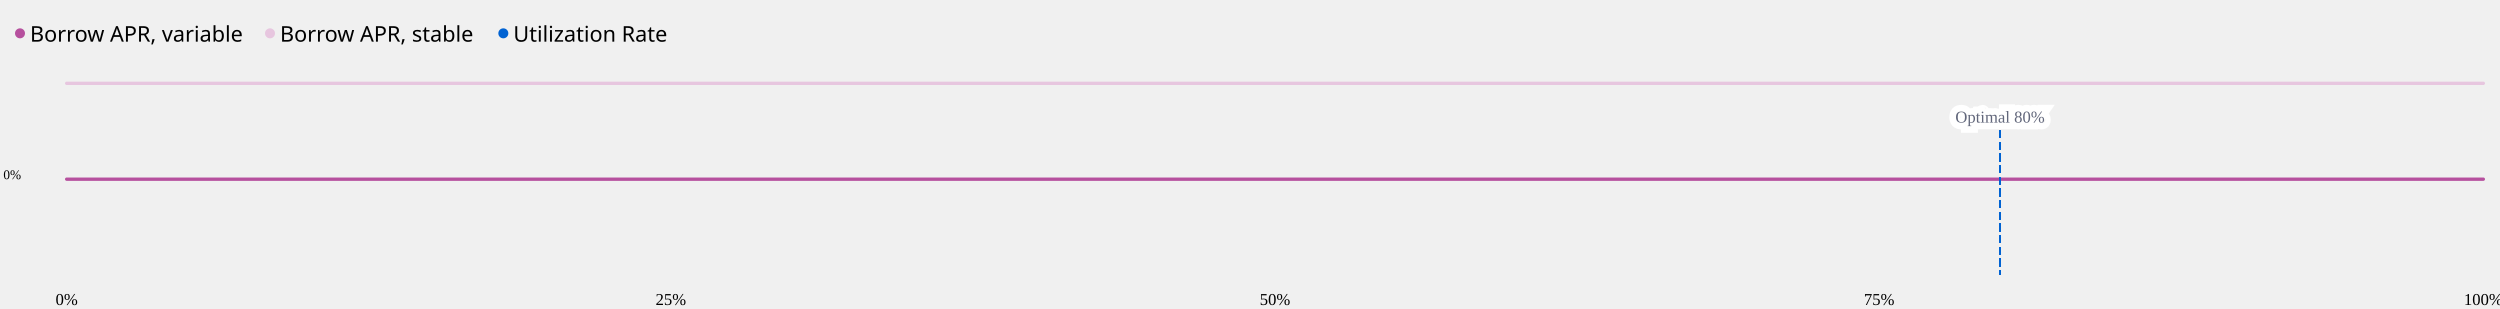
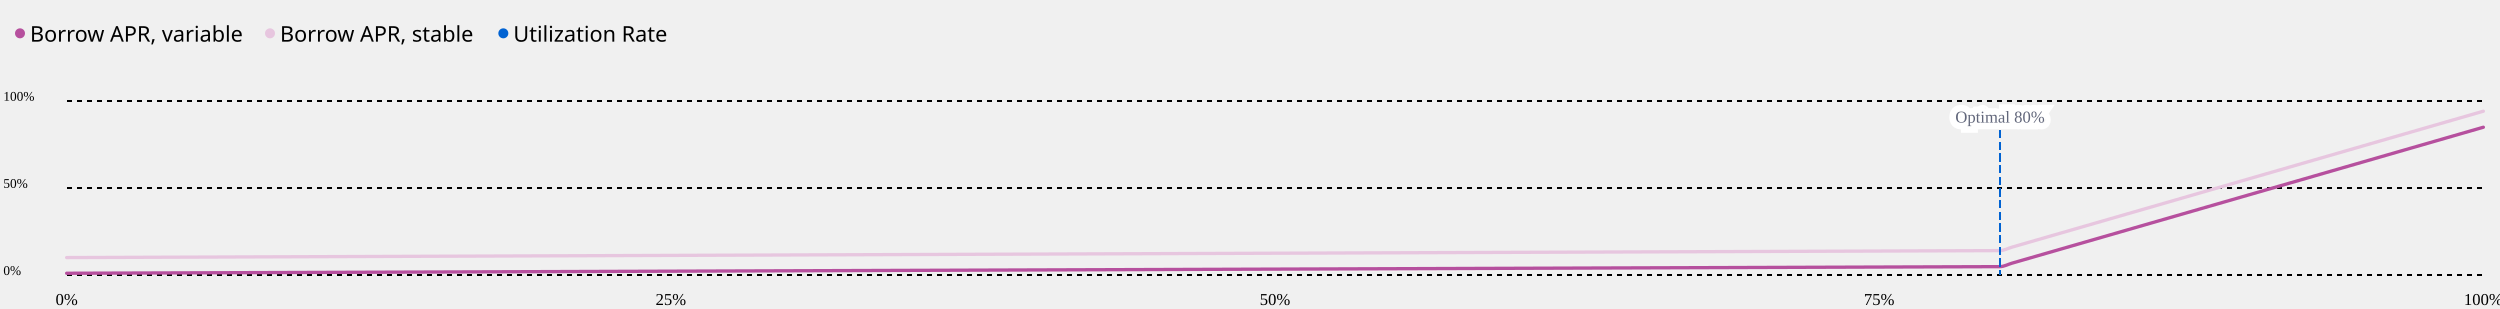
<svg xmlns="http://www.w3.org/2000/svg" style="background: white;" width="1500" height="185">
  <g style="color: black; font-size: 13px; font-family: sans-serif; transform: translate(18px, 25px);">
    <g>
      <circle r="3" cx="-6" cy="-5" style="fill: #B6509E" />
      <text>Borrow APR, variable</text>
    </g>
    <g style="transform: translateX(150px);">
      <circle r="3" cx="-6" cy="-5" style="fill: rgb(231, 198, 223)" />
      <text>Borrow APR, stable</text>
    </g>
    <g style="transform: translateX(290px);">
      <circle r="3" cx="-6" cy="-5" style="fill: rgb(0, 98, 210)" />
      <text>Utilization Rate</text>
    </g>
  </g>
  <g class="visx-group" transform="translate(40, 50)">
    <g class="visx-group visx-rows" transform="translate(0, 0)">
-       <line class="visx-line" x1="0" y1="57.5" x2="1450" y2="57.5" fill="transparent" shape-rendering="crispEdges" stroke="#000" stroke-width="1" stroke-dasharray="3,3" pointer-events="none" />
+       <line class="visx-line" x1="0" y1="115" x2="1450" y2="115" fill="transparent" shape-rendering="crispEdges" stroke="#000" stroke-width="1" stroke-dasharray="3,3" pointer-events="none" />
+       <line class="visx-line" x1="0" y1="62.727" x2="1450" y2="62.727" fill="transparent" shape-rendering="crispEdges" stroke="#000" stroke-width="1" stroke-dasharray="3,3" pointer-events="none" />
+       <line class="visx-line" x1="0" y1="10.455" x2="1450" y2="10.455" fill="transparent" shape-rendering="crispEdges" stroke="#000" stroke-width="1" stroke-dasharray="3,3" pointer-events="none" />
    </g>
-     <path class="visx-linepath" d="M0,57.5C2.417,57.5,4.833,57.5,7.25,57.5C9.667,57.5,12.083,57.5,14.5,57.5C16.917,57.5,19.333,57.5,21.75,57.5C24.167,57.5,26.583,57.5,29,57.5C31.417,57.5,33.833,57.5,36.25,57.5C38.667,57.5,41.083,57.5,43.5,57.5C45.917,57.5,48.333,57.5,50.75,57.5C53.167,57.5,55.583,57.5,58,57.5C60.417,57.5,62.833,57.5,65.25,57.5C67.667,57.5,70.083,57.5,72.5,57.5C74.917,57.5,77.333,57.5,79.75,57.5C82.167,57.5,84.583,57.5,87,57.5C89.417,57.5,91.833,57.5,94.25,57.5C96.667,57.5,99.083,57.5,101.5,57.5C103.917,57.5,106.333,57.5,108.75,57.5C111.167,57.5,113.583,57.5,116,57.5C118.417,57.5,120.833,57.5,123.25,57.5C125.667,57.5,128.083,57.5,130.5,57.5C132.917,57.5,135.333,57.5,137.75,57.5C140.167,57.5,142.583,57.5,145,57.5C147.417,57.5,149.833,57.5,152.25,57.5C154.667,57.5,157.083,57.5,159.5,57.5C161.917,57.5,164.333,57.5,166.75,57.5C169.167,57.5,171.583,57.5,174,57.5C176.417,57.5,178.833,57.5,181.25,57.5C183.667,57.5,186.083,57.5,188.5,57.5C190.917,57.5,193.333,57.5,195.75,57.5C198.167,57.5,200.583,57.5,203,57.5C205.417,57.5,207.833,57.5,210.25,57.5C212.667,57.5,215.083,57.5,217.5,57.5C219.917,57.5,222.333,57.5,224.75,57.5C227.167,57.5,229.583,57.5,232,57.5C234.417,57.5,236.833,57.5,239.25,57.5C241.667,57.5,244.083,57.5,246.5,57.5C248.917,57.5,251.333,57.5,253.75,57.5C256.167,57.5,258.583,57.5,261,57.5C263.417,57.5,265.833,57.5,268.25,57.5C270.667,57.5,273.083,57.5,275.5,57.5C277.917,57.5,280.333,57.5,282.75,57.5C285.167,57.5,287.583,57.5,290,57.5C292.417,57.5,294.833,57.5,297.25,57.5C299.667,57.5,302.083,57.5,304.5,57.5C306.917,57.5,309.333,57.5,311.75,57.5C314.167,57.5,316.583,57.5,319,57.5C321.417,57.5,323.833,57.5,326.25,57.5C328.667,57.5,331.083,57.5,333.5,57.5C335.917,57.5,338.333,57.5,340.75,57.5C343.167,57.5,345.583,57.5,348,57.5C350.417,57.5,352.833,57.5,355.25,57.5C357.667,57.5,360.083,57.5,362.5,57.5C364.917,57.5,367.333,57.5,369.75,57.5C372.167,57.5,374.583,57.5,377,57.5C379.417,57.5,381.833,57.5,384.25,57.5C386.667,57.5,389.083,57.5,391.5,57.5C393.917,57.5,396.333,57.5,398.75,57.5C401.167,57.5,403.583,57.5,406,57.5C408.417,57.5,410.833,57.5,413.25,57.5C415.667,57.5,418.083,57.5,420.5,57.5C422.917,57.5,425.333,57.5,427.75,57.5C430.167,57.5,432.583,57.5,435,57.5C437.417,57.5,439.833,57.5,442.25,57.5C444.667,57.5,447.083,57.5,449.5,57.5C451.917,57.5,454.333,57.5,456.75,57.5C459.167,57.5,461.583,57.5,464,57.5C466.417,57.5,468.833,57.5,471.25,57.5C473.667,57.5,476.083,57.5,478.5,57.5C480.917,57.5,483.333,57.5,485.75,57.5C488.167,57.5,490.583,57.5,493,57.5C495.417,57.5,497.833,57.5,500.25,57.5C502.667,57.5,505.083,57.5,507.5,57.5C509.917,57.5,512.333,57.5,514.75,57.5C517.167,57.5,519.583,57.5,522,57.5C524.417,57.5,526.833,57.5,529.25,57.5C531.667,57.5,534.083,57.5,536.5,57.5C538.917,57.5,541.333,57.5,543.75,57.5C546.167,57.5,548.583,57.5,551,57.5C553.417,57.5,555.833,57.5,558.25,57.5C560.667,57.5,563.083,57.5,565.5,57.5C567.917,57.5,570.333,57.5,572.75,57.5C575.167,57.5,577.583,57.5,580,57.5C582.417,57.5,584.833,57.5,587.25,57.5C589.667,57.5,592.083,57.5,594.5,57.5C596.917,57.5,599.333,57.5,601.75,57.5C604.167,57.5,606.583,57.5,609,57.5C611.417,57.5,613.833,57.5,616.25,57.5C618.667,57.5,621.083,57.5,623.5,57.5C625.917,57.5,628.333,57.5,630.75,57.5C633.167,57.5,635.583,57.5,638,57.5C640.417,57.5,642.833,57.5,645.25,57.5C647.667,57.5,650.083,57.5,652.5,57.5C654.917,57.5,657.333,57.5,659.75,57.5C662.167,57.5,664.583,57.5,667,57.5C669.417,57.5,671.833,57.5,674.25,57.5C676.667,57.5,679.083,57.5,681.5,57.5C683.917,57.5,686.333,57.5,688.75,57.5C691.167,57.5,693.583,57.5,696,57.5C698.417,57.5,700.833,57.5,703.25,57.5C705.667,57.5,708.083,57.5,710.5,57.5C712.917,57.5,715.333,57.5,717.75,57.5C720.167,57.5,722.583,57.5,725,57.5C727.417,57.5,729.833,57.5,732.25,57.5C734.667,57.5,737.083,57.5,739.5,57.5C741.917,57.5,744.333,57.5,746.75,57.5C749.167,57.5,751.583,57.5,754,57.5C756.417,57.5,758.833,57.5,761.25,57.5C763.667,57.5,766.083,57.5,768.5,57.5C770.917,57.5,773.333,57.5,775.75,57.5C778.167,57.5,780.583,57.5,783,57.5C785.417,57.5,787.833,57.5,790.25,57.5C792.667,57.5,795.083,57.5,797.5,57.5C799.917,57.5,802.333,57.5,804.75,57.5C807.167,57.5,809.583,57.5,812,57.5C814.417,57.5,816.833,57.5,819.25,57.5C821.667,57.5,824.083,57.5,826.5,57.5C828.917,57.5,831.333,57.5,833.75,57.5C836.167,57.5,838.583,57.5,841,57.5C843.417,57.5,845.833,57.5,848.25,57.5C850.667,57.5,853.083,57.5,855.5,57.5C857.917,57.5,860.333,57.5,862.75,57.5C865.167,57.5,867.583,57.5,870,57.5C872.417,57.5,874.833,57.5,877.25,57.5C879.667,57.5,882.083,57.5,884.5,57.5C886.917,57.5,889.333,57.5,891.75,57.5C894.167,57.5,896.583,57.5,899,57.5C901.417,57.5,903.833,57.5,906.25,57.5C908.667,57.5,911.083,57.5,913.5,57.5C915.917,57.5,918.333,57.5,920.75,57.5C923.167,57.5,925.583,57.5,928,57.5C930.417,57.5,932.833,57.5,935.25,57.5C937.667,57.5,940.083,57.5,942.5,57.5C944.917,57.5,947.333,57.5,949.75,57.5C952.167,57.5,954.583,57.5,957,57.5C959.417,57.5,961.833,57.5,964.25,57.5C966.667,57.5,969.083,57.5,971.5,57.5C973.917,57.5,976.333,57.5,978.75,57.5C981.167,57.5,983.583,57.5,986,57.5C988.417,57.5,990.833,57.5,993.25,57.5C995.667,57.5,998.083,57.5,1000.5,57.5C1002.917,57.5,1005.333,57.5,1007.75,57.5C1010.167,57.5,1012.583,57.5,1015,57.5C1017.417,57.5,1019.833,57.5,1022.25,57.5C1024.667,57.5,1027.083,57.5,1029.5,57.5C1031.917,57.5,1034.333,57.5,1036.75,57.5C1039.167,57.5,1041.583,57.5,1044,57.5C1046.417,57.5,1048.833,57.5,1051.25,57.5C1053.667,57.5,1056.083,57.5,1058.5,57.5C1060.917,57.5,1063.333,57.5,1065.75,57.5C1068.167,57.5,1070.583,57.5,1073,57.5C1075.417,57.5,1077.833,57.5,1080.25,57.5C1082.667,57.5,1085.083,57.5,1087.5,57.5C1089.917,57.5,1092.333,57.5,1094.75,57.5C1097.167,57.5,1099.583,57.5,1102,57.5C1104.417,57.5,1106.833,57.5,1109.25,57.5C1111.667,57.5,1114.083,57.5,1116.5,57.5C1118.917,57.5,1121.333,57.5,1123.75,57.5C1126.167,57.5,1128.583,57.5,1131,57.5C1133.417,57.5,1135.833,57.5,1138.25,57.5C1140.667,57.5,1143.083,57.5,1145.5,57.5C1147.917,57.5,1150.333,57.5,1152.75,57.5C1155.167,57.5,1157.583,57.5,1160,57.5C1162.417,57.5,1164.833,57.5,1167.25,57.5C1169.667,57.5,1172.083,57.5,1174.5,57.5C1176.917,57.5,1179.333,57.5,1181.75,57.5C1184.167,57.5,1186.583,57.5,1189,57.5C1191.417,57.5,1193.833,57.5,1196.25,57.5C1198.667,57.5,1201.083,57.5,1203.5,57.5C1205.917,57.5,1208.333,57.5,1210.75,57.5C1213.167,57.5,1215.583,57.5,1218,57.5C1220.417,57.5,1222.833,57.5,1225.25,57.5C1227.667,57.5,1230.083,57.5,1232.5,57.5C1234.917,57.5,1237.333,57.5,1239.75,57.5C1242.167,57.5,1244.583,57.5,1247,57.5C1249.417,57.5,1251.833,57.5,1254.25,57.5C1256.667,57.5,1259.083,57.5,1261.5,57.5C1263.917,57.5,1266.333,57.5,1268.75,57.5C1271.167,57.5,1273.583,57.5,1276,57.5C1278.417,57.5,1280.833,57.5,1283.25,57.5C1285.667,57.5,1288.083,57.5,1290.5,57.5C1292.917,57.5,1295.333,57.5,1297.75,57.5C1300.167,57.5,1302.583,57.5,1305,57.5C1307.417,57.5,1309.833,57.5,1312.25,57.5C1314.667,57.5,1317.083,57.5,1319.5,57.5C1321.917,57.5,1324.333,57.5,1326.75,57.5C1329.167,57.5,1331.583,57.5,1334,57.5C1336.417,57.5,1338.833,57.5,1341.25,57.5C1343.667,57.5,1346.083,57.5,1348.5,57.5C1350.917,57.5,1353.333,57.5,1355.75,57.5C1358.167,57.5,1360.583,57.5,1363,57.5C1365.417,57.5,1367.833,57.5,1370.25,57.5C1372.667,57.5,1375.083,57.5,1377.5,57.5C1379.917,57.5,1382.333,57.5,1384.75,57.5C1387.167,57.5,1389.583,57.5,1392,57.5C1394.417,57.5,1396.833,57.5,1399.25,57.5C1401.667,57.5,1404.083,57.5,1406.5,57.5C1408.917,57.5,1411.333,57.5,1413.75,57.5C1416.167,57.5,1418.583,57.5,1421,57.5C1423.417,57.5,1425.833,57.5,1428.25,57.5C1430.667,57.5,1433.083,57.5,1435.5,57.5C1437.917,57.5,1440.333,57.5,1442.75,57.5C1445.167,57.5,1447.583,57.5,1450,57.5" fill="transparent" stroke-linecap="round" stroke="#B6509E" stroke-width="2" />
-     <path class="visx-linepath" d="M0,0C2.417,0,4.833,0,7.25,0C9.667,0,12.083,0,14.5,0C16.917,0,19.333,0,21.75,0C24.167,0,26.583,0,29,0C31.417,0,33.833,0,36.25,0C38.667,0,41.083,0,43.5,0C45.917,0,48.333,0,50.75,0C53.167,0,55.583,0,58,0C60.417,0,62.833,0,65.25,0C67.667,0,70.083,0,72.5,0C74.917,0,77.333,0,79.75,0C82.167,0,84.583,0,87,0C89.417,0,91.833,0,94.25,0C96.667,0,99.083,0,101.5,0C103.917,0,106.333,0,108.75,0C111.167,0,113.583,0,116,0C118.417,0,120.833,0,123.25,0C125.667,0,128.083,0,130.5,0C132.917,0,135.333,0,137.75,0C140.167,0,142.583,0,145,0C147.417,0,149.833,0,152.25,0C154.667,0,157.083,0,159.5,0C161.917,0,164.333,0,166.75,0C169.167,0,171.583,0,174,0C176.417,0,178.833,0,181.25,0C183.667,0,186.083,0,188.5,0C190.917,0,193.333,0,195.75,0C198.167,0,200.583,0,203,0C205.417,0,207.833,0,210.25,0C212.667,0,215.083,0,217.5,0C219.917,0,222.333,0,224.75,0C227.167,0,229.583,0,232,0C234.417,0,236.833,0,239.25,0C241.667,0,244.083,0,246.5,0C248.917,0,251.333,0,253.75,0C256.167,0,258.583,0,261,0C263.417,0,265.833,0,268.25,0C270.667,0,273.083,0,275.5,0C277.917,0,280.333,0,282.75,0C285.167,0,287.583,0,290,0C292.417,0,294.833,0,297.25,0C299.667,0,302.083,0,304.5,0C306.917,0,309.333,0,311.75,0C314.167,0,316.583,0,319,0C321.417,0,323.833,0,326.25,0C328.667,0,331.083,0,333.5,0C335.917,0,338.333,0,340.75,0C343.167,0,345.583,0,348,0C350.417,0,352.833,0,355.25,0C357.667,0,360.083,0,362.5,0C364.917,0,367.333,0,369.75,0C372.167,0,374.583,0,377,0C379.417,0,381.833,0,384.25,0C386.667,0,389.083,0,391.5,0C393.917,0,396.333,0,398.75,0C401.167,0,403.583,0,406,0C408.417,0,410.833,0,413.25,0C415.667,0,418.083,0,420.5,0C422.917,0,425.333,0,427.75,0C430.167,0,432.583,0,435,0C437.417,0,439.833,0,442.25,0C444.667,0,447.083,0,449.5,0C451.917,0,454.333,0,456.75,0C459.167,0,461.583,0,464,0C466.417,0,468.833,0,471.25,0C473.667,0,476.083,0,478.5,0C480.917,0,483.333,0,485.75,0C488.167,0,490.583,0,493,0C495.417,0,497.833,0,500.25,0C502.667,0,505.083,0,507.5,0C509.917,0,512.333,0,514.75,0C517.167,0,519.583,0,522,0C524.417,0,526.833,0,529.25,0C531.667,0,534.083,0,536.5,0C538.917,0,541.333,0,543.75,0C546.167,0,548.583,0,551,0C553.417,0,555.833,0,558.25,0C560.667,0,563.083,0,565.5,0C567.917,0,570.333,0,572.75,0C575.167,0,577.583,0,580,0C582.417,0,584.833,0,587.25,0C589.667,0,592.083,0,594.5,0C596.917,0,599.333,0,601.75,0C604.167,0,606.583,0,609,0C611.417,0,613.833,0,616.25,0C618.667,0,621.083,0,623.5,0C625.917,0,628.333,0,630.75,0C633.167,0,635.583,0,638,0C640.417,0,642.833,0,645.25,0C647.667,0,650.083,0,652.5,0C654.917,0,657.333,0,659.75,0C662.167,0,664.583,0,667,0C669.417,0,671.833,0,674.25,0C676.667,0,679.083,0,681.5,0C683.917,0,686.333,0,688.75,0C691.167,0,693.583,0,696,0C698.417,0,700.833,0,703.25,0C705.667,0,708.083,0,710.5,0C712.917,0,715.333,0,717.75,0C720.167,0,722.583,0,725,0C727.417,0,729.833,0,732.25,0C734.667,0,737.083,0,739.5,0C741.917,0,744.333,0,746.75,0C749.167,0,751.583,0,754,0C756.417,0,758.833,0,761.25,0C763.667,0,766.083,0,768.5,0C770.917,0,773.333,0,775.75,0C778.167,0,780.583,0,783,0C785.417,0,787.833,0,790.25,0C792.667,0,795.083,0,797.5,0C799.917,0,802.333,0,804.75,0C807.167,0,809.583,0,812,0C814.417,0,816.833,0,819.25,0C821.667,0,824.083,0,826.5,0C828.917,0,831.333,0,833.75,0C836.167,0,838.583,0,841,0C843.417,0,845.833,0,848.25,0C850.667,0,853.083,0,855.5,0C857.917,0,860.333,0,862.75,0C865.167,0,867.583,0,870,0C872.417,0,874.833,0,877.25,0C879.667,0,882.083,0,884.5,0C886.917,0,889.333,0,891.75,0C894.167,0,896.583,0,899,0C901.417,0,903.833,0,906.25,0C908.667,0,911.083,0,913.5,0C915.917,0,918.333,0,920.75,0C923.167,0,925.583,0,928,0C930.417,0,932.833,0,935.25,0C937.667,0,940.083,0,942.5,0C944.917,0,947.333,0,949.75,0C952.167,0,954.583,0,957,0C959.417,0,961.833,0,964.25,0C966.667,0,969.083,0,971.5,0C973.917,0,976.333,0,978.75,0C981.167,0,983.583,0,986,0C988.417,0,990.833,0,993.25,0C995.667,0,998.083,0,1000.5,0C1002.917,0,1005.333,0,1007.75,0C1010.167,0,1012.583,0,1015,0C1017.417,0,1019.833,0,1022.25,0C1024.667,0,1027.083,0,1029.5,0C1031.917,0,1034.333,0,1036.75,0C1039.167,0,1041.583,0,1044,0C1046.417,0,1048.833,0,1051.25,0C1053.667,0,1056.083,0,1058.5,0C1060.917,0,1063.333,0,1065.75,0C1068.167,0,1070.583,0,1073,0C1075.417,0,1077.833,0,1080.25,0C1082.667,0,1085.083,0,1087.5,0C1089.917,0,1092.333,0,1094.75,0C1097.167,0,1099.583,0,1102,0C1104.417,0,1106.833,0,1109.25,0C1111.667,0,1114.083,0,1116.5,0C1118.917,0,1121.333,0,1123.75,0C1126.167,0,1128.583,0,1131,0C1133.417,0,1135.833,0,1138.25,0C1140.667,0,1143.083,0,1145.5,0C1147.917,0,1150.333,0,1152.75,0C1155.167,0,1157.583,0,1160,0C1162.417,0,1164.833,0,1167.25,0C1169.667,0,1172.083,0,1174.5,0C1176.917,0,1179.333,0,1181.75,0C1184.167,0,1186.583,0,1189,0C1191.417,0,1193.833,0,1196.25,0C1198.667,0,1201.083,0,1203.5,0C1205.917,0,1208.333,0,1210.75,0C1213.167,0,1215.583,0,1218,0C1220.417,0,1222.833,0,1225.25,0C1227.667,0,1230.083,0,1232.5,0C1234.917,0,1237.333,0,1239.75,0C1242.167,0,1244.583,0,1247,0C1249.417,0,1251.833,0,1254.25,0C1256.667,0,1259.083,0,1261.5,0C1263.917,0,1266.333,0,1268.75,0C1271.167,0,1273.583,0,1276,0C1278.417,0,1280.833,0,1283.25,0C1285.667,0,1288.083,0,1290.5,0C1292.917,0,1295.333,0,1297.75,0C1300.167,0,1302.583,0,1305,0C1307.417,0,1309.833,0,1312.25,0C1314.667,0,1317.083,0,1319.5,0C1321.917,0,1324.333,0,1326.75,0C1329.167,0,1331.583,0,1334,0C1336.417,0,1338.833,0,1341.25,0C1343.667,0,1346.083,0,1348.5,0C1350.917,0,1353.333,0,1355.75,0C1358.167,0,1360.583,0,1363,0C1365.417,0,1367.833,0,1370.25,0C1372.667,0,1375.083,0,1377.5,0C1379.917,0,1382.333,0,1384.75,0C1387.167,0,1389.583,0,1392,0C1394.417,0,1396.833,0,1399.25,0C1401.667,0,1404.083,0,1406.5,0C1408.917,0,1411.333,0,1413.75,0C1416.167,0,1418.583,0,1421,0C1423.417,0,1425.833,0,1428.25,0C1430.667,0,1433.083,0,1435.5,0C1437.917,0,1440.333,0,1442.75,0C1445.167,0,1447.583,0,1450,0" fill="transparent" stroke-linecap="round" stroke="#E7C6DF" stroke-width="2" />
+     <path class="visx-linepath" d="M0,113.955C2.417,113.946,4.833,113.938,7.25,113.93C9.667,113.921,12.083,113.913,14.5,113.905C16.917,113.897,19.333,113.888,21.75,113.88C24.167,113.872,26.583,113.864,29,113.855C31.417,113.847,33.833,113.839,36.25,113.83C38.667,113.822,41.083,113.814,43.5,113.806C45.917,113.797,48.333,113.789,50.75,113.781C53.167,113.772,55.583,113.764,58,113.756C60.417,113.748,62.833,113.739,65.25,113.731C67.667,113.723,70.083,113.715,72.5,113.706C74.917,113.698,77.333,113.69,79.75,113.681C82.167,113.673,84.583,113.665,87,113.657C89.417,113.648,91.833,113.64,94.25,113.632C96.667,113.623,99.083,113.615,101.5,113.607C103.917,113.599,106.333,113.59,108.75,113.582C111.167,113.574,113.583,113.566,116,113.557C118.417,113.549,120.833,113.541,123.25,113.532C125.667,113.524,128.083,113.516,130.5,113.508C132.917,113.499,135.333,113.491,137.75,113.483C140.167,113.475,142.583,113.466,145,113.458C147.417,113.45,149.833,113.441,152.25,113.433C154.667,113.425,157.083,113.417,159.5,113.408C161.917,113.4,164.333,113.392,166.75,113.383C169.167,113.375,171.583,113.367,174,113.359C176.417,113.35,178.833,113.342,181.25,113.334C183.667,113.326,186.083,113.317,188.5,113.309C190.917,113.301,193.333,113.292,195.75,113.284C198.167,113.276,200.583,113.268,203,113.259C205.417,113.251,207.833,113.243,210.25,113.234C212.667,113.226,215.083,113.218,217.5,113.21C219.917,113.201,222.333,113.193,224.75,113.185C227.167,113.177,229.583,113.168,232,113.16C234.417,113.152,236.833,113.143,239.25,113.135C241.667,113.127,244.083,113.119,246.5,113.11C248.917,113.102,251.333,113.094,253.75,113.086C256.167,113.077,258.583,113.069,261,113.061C263.417,113.052,265.833,113.044,268.25,113.036C270.667,113.028,273.083,113.019,275.5,113.011C277.917,113.003,280.333,112.994,282.75,112.986C285.167,112.978,287.583,112.97,290,112.961C292.417,112.953,294.833,112.945,297.25,112.937C299.667,112.928,302.083,112.92,304.5,112.912C306.917,112.903,309.333,112.895,311.75,112.887C314.167,112.879,316.583,112.87,319,112.862C321.417,112.854,323.833,112.845,326.25,112.837C328.667,112.829,331.083,112.821,333.5,112.812C335.917,112.804,338.333,112.796,340.75,112.788C343.167,112.779,345.583,112.771,348,112.763C350.417,112.754,352.833,112.746,355.25,112.738C357.667,112.73,360.083,112.721,362.5,112.713C364.917,112.705,367.333,112.697,369.75,112.688C372.167,112.68,374.583,112.672,377,112.663C379.417,112.655,381.833,112.647,384.25,112.639C386.667,112.63,389.083,112.622,391.5,112.614C393.917,112.605,396.333,112.597,398.75,112.589C401.167,112.581,403.583,112.572,406,112.564C408.417,112.556,410.833,112.548,413.25,112.539C415.667,112.531,418.083,112.523,420.5,112.514C422.917,112.506,425.333,112.498,427.75,112.49C430.167,112.481,432.583,112.473,435,112.465C437.417,112.456,439.833,112.448,442.25,112.44C444.667,112.432,447.083,112.423,449.5,112.415C451.917,112.407,454.333,112.399,456.75,112.39C459.167,112.382,461.583,112.374,464,112.365C466.417,112.357,468.833,112.349,471.25,112.341C473.667,112.332,476.083,112.324,478.5,112.316C480.917,112.308,483.333,112.299,485.75,112.291C488.167,112.283,490.583,112.274,493,112.266C495.417,112.258,497.833,112.25,500.25,112.241C502.667,112.233,505.083,112.225,507.5,112.216C509.917,112.208,512.333,112.2,514.75,112.192C517.167,112.183,519.583,112.175,522,112.167C524.417,112.159,526.833,112.15,529.25,112.142C531.667,112.134,534.083,112.125,536.5,112.117C538.917,112.109,541.333,112.101,543.75,112.092C546.167,112.084,548.583,112.076,551,112.068C553.417,112.059,555.833,112.051,558.25,112.043C560.667,112.034,563.083,112.026,565.5,112.018C567.917,112.01,570.333,112.001,572.75,111.993C575.167,111.985,577.583,111.976,580,111.968C582.417,111.96,584.833,111.952,587.25,111.943C589.667,111.935,592.083,111.927,594.5,111.919C596.917,111.91,599.333,111.902,601.75,111.894C604.167,111.885,606.583,111.877,609,111.869C611.417,111.861,613.833,111.852,616.25,111.844C618.667,111.836,621.083,111.827,623.5,111.819C625.917,111.811,628.333,111.803,630.75,111.794C633.167,111.786,635.583,111.778,638,111.77C640.417,111.761,642.833,111.753,645.25,111.745C647.667,111.736,650.083,111.728,652.5,111.72C654.917,111.712,657.333,111.703,659.75,111.695C662.167,111.687,664.583,111.679,667,111.67C669.417,111.662,671.833,111.654,674.25,111.645C676.667,111.637,679.083,111.629,681.5,111.621C683.917,111.612,686.333,111.604,688.75,111.596C691.167,111.587,693.583,111.579,696,111.571C698.417,111.563,700.833,111.554,703.25,111.546C705.667,111.538,708.083,111.53,710.5,111.521C712.917,111.513,715.333,111.505,717.75,111.496C720.167,111.488,722.583,111.48,725,111.472C727.417,111.463,729.833,111.455,732.25,111.447C734.667,111.438,737.083,111.43,739.5,111.422C741.917,111.414,744.333,111.405,746.75,111.397C749.167,111.389,751.583,111.381,754,111.372C756.417,111.364,758.833,111.356,761.25,111.347C763.667,111.339,766.083,111.331,768.5,111.323C770.917,111.314,773.333,111.306,775.75,111.298C778.167,111.29,780.583,111.281,783,111.273C785.417,111.265,787.833,111.256,790.25,111.248C792.667,111.24,795.083,111.232,797.5,111.223C799.917,111.215,802.333,111.207,804.75,111.198C807.167,111.19,809.583,111.182,812,111.174C814.417,111.165,816.833,111.157,819.25,111.149C821.667,111.141,824.083,111.132,826.5,111.124C828.917,111.116,831.333,111.107,833.75,111.099C836.167,111.091,838.583,111.083,841,111.074C843.417,111.066,845.833,111.058,848.25,111.049C850.667,111.041,853.083,111.033,855.5,111.025C857.917,111.016,860.333,111.008,862.75,111C865.167,110.992,867.583,110.983,870,110.975C872.417,110.967,874.833,110.958,877.25,110.95C879.667,110.942,882.083,110.934,884.5,110.925C886.917,110.917,889.333,110.909,891.75,110.901C894.167,110.892,896.583,110.884,899,110.876C901.417,110.867,903.833,110.859,906.25,110.851C908.667,110.843,911.083,110.834,913.5,110.826C915.917,110.818,918.333,110.809,920.75,110.801C923.167,110.793,925.583,110.785,928,110.776C930.417,110.768,932.833,110.76,935.25,110.752C937.667,110.743,940.083,110.735,942.5,110.727C944.917,110.718,947.333,110.71,949.75,110.702C952.167,110.694,954.583,110.685,957,110.677C959.417,110.669,961.833,110.66,964.25,110.652C966.667,110.644,969.083,110.636,971.5,110.627C973.917,110.619,976.333,110.611,978.75,110.603C981.167,110.594,983.583,110.586,986,110.578C988.417,110.569,990.833,110.561,993.25,110.553C995.667,110.545,998.083,110.536,1000.5,110.528C1002.917,110.52,1005.333,110.512,1007.75,110.503C1010.167,110.495,1012.583,110.487,1015,110.478C1017.417,110.47,1019.833,110.462,1022.25,110.454C1024.667,110.445,1027.083,110.437,1029.5,110.429C1031.917,110.42,1034.333,110.412,1036.75,110.404C1039.167,110.396,1041.583,110.387,1044,110.379C1046.417,110.371,1048.833,110.363,1051.25,110.354C1053.667,110.346,1056.083,110.338,1058.5,110.329C1060.917,110.321,1063.333,110.313,1065.75,110.305C1068.167,110.296,1070.583,110.288,1073,110.28C1075.417,110.271,1077.833,110.263,1080.25,110.255C1082.667,110.247,1085.083,110.238,1087.5,110.23C1089.917,110.222,1092.333,110.214,1094.75,110.205C1097.167,110.197,1099.583,110.189,1102,110.18C1104.417,110.172,1106.833,110.164,1109.25,110.156C1111.667,110.147,1114.083,110.139,1116.5,110.131C1118.917,110.123,1121.333,110.114,1123.75,110.106C1126.167,110.098,1128.583,110.089,1131,110.081C1133.417,110.073,1135.833,110.065,1138.25,110.056C1140.667,110.048,1143.083,110.04,1145.5,110.031C1147.917,110.023,1150.333,110.015,1152.75,110.007C1155.167,109.998,1157.583,109.998,1160,109.982C1162.417,109.965,1164.833,108.588,1167.25,107.891C1169.667,107.194,1172.083,106.497,1174.5,105.8C1176.917,105.103,1179.333,104.406,1181.75,103.709C1184.167,103.012,1186.583,102.315,1189,101.618C1191.417,100.921,1193.833,100.224,1196.25,99.527C1198.667,98.83,1201.083,98.133,1203.5,97.436C1205.917,96.739,1208.333,96.042,1210.75,95.345C1213.167,94.648,1215.583,93.952,1218,93.255C1220.417,92.558,1222.833,91.861,1225.25,91.164C1227.667,90.467,1230.083,89.77,1232.5,89.073C1234.917,88.376,1237.333,87.679,1239.75,86.982C1242.167,86.285,1244.583,85.588,1247,84.891C1249.417,84.194,1251.833,83.497,1254.25,82.8C1256.667,82.103,1259.083,81.406,1261.5,80.709C1263.917,80.012,1266.333,79.315,1268.75,78.618C1271.167,77.921,1273.583,77.224,1276,76.527C1278.417,75.83,1280.833,75.133,1283.25,74.436C1285.667,73.739,1288.083,73.042,1290.5,72.345C1292.917,71.648,1295.333,70.952,1297.75,70.255C1300.167,69.558,1302.583,68.861,1305,68.164C1307.417,67.467,1309.833,66.77,1312.25,66.073C1314.667,65.376,1317.083,64.679,1319.5,63.982C1321.917,63.285,1324.333,62.588,1326.75,61.891C1329.167,61.194,1331.583,60.497,1334,59.8C1336.417,59.103,1338.833,58.406,1341.25,57.709C1343.667,57.012,1346.083,56.315,1348.5,55.618C1350.917,54.921,1353.333,54.224,1355.75,53.527C1358.167,52.83,1360.583,52.133,1363,51.436C1365.417,50.739,1367.833,50.042,1370.25,49.345C1372.667,48.648,1375.083,47.952,1377.5,47.255C1379.917,46.558,1382.333,45.861,1384.75,45.164C1387.167,44.467,1389.583,43.77,1392,43.073C1394.417,42.376,1396.833,41.679,1399.25,40.982C1401.667,40.285,1404.083,39.588,1406.5,38.891C1408.917,38.194,1411.333,37.497,1413.75,36.8C1416.167,36.103,1418.583,35.406,1421,34.709C1423.417,34.012,1425.833,33.315,1428.25,32.618C1430.667,31.921,1433.083,31.224,1435.5,30.527C1437.917,29.83,1440.333,29.133,1442.75,28.436C1445.167,27.739,1447.583,27.042,1450,26.345" fill="transparent" stroke-linecap="round" stroke="#B6509E" stroke-width="2" />
+     <path class="visx-linepath" d="M0,104.545C2.417,104.537,4.833,104.528,7.25,104.519C9.667,104.511,12.083,104.502,14.5,104.493C16.917,104.484,19.333,104.476,21.75,104.467C24.167,104.458,26.583,104.45,29,104.441C31.417,104.432,33.833,104.423,36.25,104.415C38.667,104.406,41.083,104.397,43.5,104.389C45.917,104.38,48.333,104.371,50.75,104.362C53.167,104.354,55.583,104.345,58,104.336C60.417,104.328,62.833,104.319,65.25,104.31C67.667,104.302,70.083,104.293,72.5,104.284C74.917,104.275,77.333,104.267,79.75,104.258C82.167,104.249,84.583,104.241,87,104.232C89.417,104.223,91.833,104.214,94.25,104.206C96.667,104.197,99.083,104.188,101.5,104.18C103.917,104.171,106.333,104.162,108.75,104.153C111.167,104.145,113.583,104.136,116,104.127C118.417,104.119,120.833,104.11,123.25,104.101C125.667,104.092,128.083,104.084,130.5,104.075C132.917,104.066,135.333,104.058,137.75,104.049C140.167,104.04,142.583,104.031,145,104.023C147.417,104.014,149.833,104.005,152.25,103.997C154.667,103.988,157.083,103.979,159.5,103.97C161.917,103.962,164.333,103.953,166.75,103.944C169.167,103.936,171.583,103.927,174,103.918C176.417,103.909,178.833,103.901,181.25,103.892C183.667,103.883,186.083,103.875,188.5,103.866C190.917,103.857,193.333,103.848,195.75,103.84C198.167,103.831,200.583,103.822,203,103.814C205.417,103.805,207.833,103.796,210.25,103.787C212.667,103.779,215.083,103.77,217.5,103.761C219.917,103.753,222.333,103.744,224.75,103.735C227.167,103.727,229.583,103.718,232,103.709C234.417,103.7,236.833,103.692,239.25,103.683C241.667,103.674,244.083,103.666,246.5,103.657C248.917,103.648,251.333,103.639,253.75,103.631C256.167,103.622,258.583,103.613,261,103.605C263.417,103.596,265.833,103.587,268.25,103.578C270.667,103.57,273.083,103.561,275.5,103.552C277.917,103.544,280.333,103.535,282.75,103.526C285.167,103.517,287.583,103.509,290,103.5C292.417,103.491,294.833,103.483,297.25,103.474C299.667,103.465,302.083,103.456,304.5,103.448C306.917,103.439,309.333,103.43,311.75,103.422C314.167,103.413,316.583,103.404,319,103.395C321.417,103.387,323.833,103.378,326.25,103.369C328.667,103.361,331.083,103.352,333.5,103.343C335.917,103.334,338.333,103.326,340.75,103.317C343.167,103.308,345.583,103.3,348,103.291C350.417,103.282,352.833,103.273,355.25,103.265C357.667,103.256,360.083,103.247,362.5,103.239C364.917,103.23,367.333,103.221,369.75,103.212C372.167,103.204,374.583,103.195,377,103.186C379.417,103.178,381.833,103.169,384.25,103.16C386.667,103.152,389.083,103.143,391.5,103.134C393.917,103.125,396.333,103.117,398.75,103.108C401.167,103.099,403.583,103.091,406,103.082C408.417,103.073,410.833,103.064,413.25,103.056C415.667,103.047,418.083,103.038,420.5,103.03C422.917,103.021,425.333,103.012,427.75,103.003C430.167,102.995,432.583,102.986,435,102.977C437.417,102.969,439.833,102.96,442.25,102.951C444.667,102.942,447.083,102.934,449.5,102.925C451.917,102.916,454.333,102.908,456.75,102.899C459.167,102.89,461.583,102.881,464,102.873C466.417,102.864,468.833,102.855,471.25,102.847C473.667,102.838,476.083,102.829,478.5,102.82C480.917,102.812,483.333,102.803,485.75,102.794C488.167,102.786,490.583,102.777,493,102.768C495.417,102.759,497.833,102.751,500.25,102.742C502.667,102.733,505.083,102.725,507.5,102.716C509.917,102.707,512.333,102.698,514.75,102.69C517.167,102.681,519.583,102.672,522,102.664C524.417,102.655,526.833,102.646,529.25,102.637C531.667,102.629,534.083,102.62,536.5,102.611C538.917,102.603,541.333,102.594,543.75,102.585C546.167,102.577,548.583,102.568,551,102.559C553.417,102.55,555.833,102.542,558.25,102.533C560.667,102.524,563.083,102.516,565.5,102.507C567.917,102.498,570.333,102.489,572.75,102.481C575.167,102.472,577.583,102.463,580,102.455C582.417,102.446,584.833,102.437,587.25,102.428C589.667,102.42,592.083,102.411,594.5,102.402C596.917,102.394,599.333,102.385,601.75,102.376C604.167,102.367,606.583,102.359,609,102.35C611.417,102.341,613.833,102.333,616.25,102.324C618.667,102.315,621.083,102.306,623.5,102.298C625.917,102.289,628.333,102.28,630.75,102.272C633.167,102.263,635.583,102.254,638,102.245C640.417,102.237,642.833,102.228,645.25,102.219C647.667,102.211,650.083,102.202,652.5,102.193C654.917,102.184,657.333,102.176,659.75,102.167C662.167,102.158,664.583,102.15,667,102.141C669.417,102.132,671.833,102.123,674.25,102.115C676.667,102.106,679.083,102.097,681.5,102.089C683.917,102.08,686.333,102.071,688.75,102.062C691.167,102.054,693.583,102.045,696,102.036C698.417,102.028,700.833,102.019,703.25,102.01C705.667,102.002,708.083,101.993,710.5,101.984C712.917,101.975,715.333,101.967,717.75,101.958C720.167,101.949,722.583,101.941,725,101.932C727.417,101.923,729.833,101.914,732.25,101.906C734.667,101.897,737.083,101.888,739.5,101.88C741.917,101.871,744.333,101.862,746.75,101.853C749.167,101.845,751.583,101.836,754,101.827C756.417,101.819,758.833,101.81,761.25,101.801C763.667,101.792,766.083,101.784,768.5,101.775C770.917,101.766,773.333,101.758,775.75,101.749C778.167,101.74,780.583,101.731,783,101.723C785.417,101.714,787.833,101.705,790.25,101.697C792.667,101.688,795.083,101.679,797.5,101.67C799.917,101.662,802.333,101.653,804.75,101.644C807.167,101.636,809.583,101.627,812,101.618C814.417,101.609,816.833,101.601,819.25,101.592C821.667,101.583,824.083,101.575,826.5,101.566C828.917,101.557,831.333,101.548,833.75,101.54C836.167,101.531,838.583,101.522,841,101.514C843.417,101.505,845.833,101.496,848.25,101.487C850.667,101.479,853.083,101.47,855.5,101.461C857.917,101.453,860.333,101.444,862.75,101.435C865.167,101.427,867.583,101.418,870,101.409C872.417,101.4,874.833,101.392,877.25,101.383C879.667,101.374,882.083,101.366,884.5,101.357C886.917,101.348,889.333,101.339,891.75,101.331C894.167,101.322,896.583,101.313,899,101.305C901.417,101.296,903.833,101.287,906.25,101.278C908.667,101.27,911.083,101.261,913.5,101.252C915.917,101.244,918.333,101.235,920.75,101.226C923.167,101.217,925.583,101.209,928,101.2C930.417,101.191,932.833,101.183,935.25,101.174C937.667,101.165,940.083,101.156,942.5,101.148C944.917,101.139,947.333,101.13,949.75,101.122C952.167,101.113,954.583,101.104,957,101.095C959.417,101.087,961.833,101.078,964.25,101.069C966.667,101.061,969.083,101.052,971.5,101.043C973.917,101.034,976.333,101.026,978.75,101.017C981.167,101.008,983.583,101,986,100.991C988.417,100.982,990.833,100.973,993.25,100.965C995.667,100.956,998.083,100.947,1000.5,100.939C1002.917,100.93,1005.333,100.921,1007.75,100.912C1010.167,100.904,1012.583,100.895,1015,100.886C1017.417,100.878,1019.833,100.869,1022.25,100.86C1024.667,100.852,1027.083,100.843,1029.5,100.834C1031.917,100.825,1034.333,100.817,1036.75,100.808C1039.167,100.799,1041.583,100.791,1044,100.782C1046.417,100.773,1048.833,100.764,1051.25,100.756C1053.667,100.747,1056.083,100.738,1058.5,100.73C1060.917,100.721,1063.333,100.712,1065.75,100.703C1068.167,100.695,1070.583,100.686,1073,100.677C1075.417,100.669,1077.833,100.66,1080.25,100.651C1082.667,100.642,1085.083,100.634,1087.5,100.625C1089.917,100.616,1092.333,100.608,1094.75,100.599C1097.167,100.59,1099.583,100.581,1102,100.573C1104.417,100.564,1106.833,100.555,1109.25,100.547C1111.667,100.538,1114.083,100.529,1116.5,100.52C1118.917,100.512,1121.333,100.503,1123.75,100.494C1126.167,100.486,1128.583,100.477,1131,100.468C1133.417,100.459,1135.833,100.451,1138.25,100.442C1140.667,100.433,1143.083,100.425,1145.5,100.416C1147.917,100.407,1150.333,100.398,1152.75,100.39C1155.167,100.381,1157.583,100.381,1160,100.364C1162.417,100.346,1164.833,98.97,1167.25,98.273C1169.667,97.576,1172.083,96.879,1174.5,96.182C1176.917,95.485,1179.333,94.788,1181.75,94.091C1184.167,93.394,1186.583,92.697,1189,92C1191.417,91.303,1193.833,90.606,1196.25,89.909C1198.667,89.212,1201.083,88.515,1203.5,87.818C1205.917,87.121,1208.333,86.424,1210.75,85.727C1213.167,85.03,1215.583,84.333,1218,83.636C1220.417,82.939,1222.833,82.242,1225.25,81.545C1227.667,80.848,1230.083,80.152,1232.5,79.455C1234.917,78.758,1237.333,78.061,1239.75,77.364C1242.167,76.667,1244.583,75.97,1247,75.273C1249.417,74.576,1251.833,73.879,1254.25,73.182C1256.667,72.485,1259.083,71.788,1261.5,71.091C1263.917,70.394,1266.333,69.697,1268.75,69C1271.167,68.303,1273.583,67.606,1276,66.909C1278.417,66.212,1280.833,65.515,1283.25,64.818C1285.667,64.121,1288.083,63.424,1290.5,62.727C1292.917,62.03,1295.333,61.333,1297.75,60.636C1300.167,59.939,1302.583,59.242,1305,58.545C1307.417,57.848,1309.833,57.152,1312.25,56.455C1314.667,55.758,1317.083,55.061,1319.5,54.364C1321.917,53.667,1324.333,52.97,1326.75,52.273C1329.167,51.576,1331.583,50.879,1334,50.182C1336.417,49.485,1338.833,48.788,1341.25,48.091C1343.667,47.394,1346.083,46.697,1348.5,46C1350.917,45.303,1353.333,44.606,1355.75,43.909C1358.167,43.212,1360.583,42.515,1363,41.818C1365.417,41.121,1367.833,40.424,1370.25,39.727C1372.667,39.03,1375.083,38.333,1377.5,37.636C1379.917,36.939,1382.333,36.242,1384.75,35.545C1387.167,34.848,1389.583,34.152,1392,33.455C1394.417,32.758,1396.833,32.061,1399.25,31.364C1401.667,30.667,1404.083,29.97,1406.5,29.273C1408.917,28.576,1411.333,27.879,1413.75,27.182C1416.167,26.485,1418.583,25.788,1421,25.091C1423.417,24.394,1425.833,23.697,1428.25,23C1430.667,22.303,1433.083,21.606,1435.5,20.909C1437.917,20.212,1440.333,19.515,1442.75,18.818C1445.167,18.121,1447.583,17.424,1450,16.727" fill="transparent" stroke-linecap="round" stroke="#E7C6DF" stroke-width="2" />
    <g class="visx-group visx-axis visx-axis-bottom" transform="translate(0, 115)">
      <g class="visx-group visx-axis-tick" transform="translate(0, 0)">
        <line class="visx-line" x1="0" y1="0" x2="0" y2="8" fill="transparent" shape-rendering="crispEdges" stroke="#000" stroke-width="0" stroke-linecap="square" />
        <svg x="0" y="0" font-size="10" style="overflow:visible">
          <text transform="" x="0" y="18" fill="#000" font-size="10" text-anchor="middle">
            <tspan x="0" dy="0em">0%</tspan>
          </text>
        </svg>
      </g>
      <g class="visx-group visx-axis-tick" transform="translate(0, 0)">
        <line class="visx-line" x1="362.5" y1="0" x2="362.5" y2="8" fill="transparent" shape-rendering="crispEdges" stroke="#000" stroke-width="0" stroke-linecap="square" />
        <svg x="0" y="0" font-size="10" style="overflow:visible">
          <text transform="" x="362.5" y="18" fill="#000" font-size="10" text-anchor="middle">
            <tspan x="362.5" dy="0em">25%</tspan>
          </text>
        </svg>
      </g>
      <g class="visx-group visx-axis-tick" transform="translate(0, 0)">
        <line class="visx-line" x1="725" y1="0" x2="725" y2="8" fill="transparent" shape-rendering="crispEdges" stroke="#000" stroke-width="0" stroke-linecap="square" />
        <svg x="0" y="0" font-size="10" style="overflow:visible">
          <text transform="" x="725" y="18" fill="#000" font-size="10" text-anchor="middle">
            <tspan x="725" dy="0em">50%</tspan>
          </text>
        </svg>
      </g>
      <g class="visx-group visx-axis-tick" transform="translate(0, 0)">
        <line class="visx-line" x1="1087.5" y1="0" x2="1087.5" y2="8" fill="transparent" shape-rendering="crispEdges" stroke="#000" stroke-width="0" stroke-linecap="square" />
        <svg x="0" y="0" font-size="10" style="overflow:visible">
          <text transform="" x="1087.5" y="18" fill="#000" font-size="10" text-anchor="middle">
            <tspan x="1087.5" dy="0em">75%</tspan>
          </text>
        </svg>
      </g>
      <g class="visx-group visx-axis-tick" transform="translate(0, 0)">
        <line class="visx-line" x1="1450" y1="0" x2="1450" y2="8" fill="transparent" shape-rendering="crispEdges" stroke="#000" stroke-width="0" stroke-linecap="square" />
        <svg x="0" y="0" font-size="10" style="overflow:visible">
          <text transform="" x="1450" y="18" fill="#000" font-size="10" text-anchor="middle">
            <tspan x="1450" dy="0em">100%</tspan>
          </text>
        </svg>
      </g>
      <line class="visx-line visx-axis-line" x1="0.5" y1="0" x2="1450.5" y2="0" fill="transparent" shape-rendering="crispEdges" stroke="#222" stroke-width="0" />
    </g>
    <g class="visx-group visx-axis visx-axis-left" transform="translate(0, 0)">
      <g class="visx-group visx-axis-tick" transform="translate(0, 0)">
-         <line class="visx-line" x1="0" y1="57.5" x2="-8" y2="57.5" fill="transparent" shape-rendering="crispEdges" stroke="#222" stroke-width="0" stroke-linecap="square" />
+         <line class="visx-line" x1="0" y1="115" x2="-8" y2="115" fill="transparent" shape-rendering="crispEdges" stroke="#222" stroke-width="0" stroke-linecap="square" />
        <svg x="-30" y="0" font-size="8" style="overflow:visible">
-           <text transform="" x="-8" y="57.5" fill="#000" font-size="8" text-anchor="start">
+           <text transform="" x="-8" y="115" fill="#000" font-size="8" text-anchor="start">
            <tspan x="-8" dy="0em">0%</tspan>
+           </text>
+         </svg>
+       </g>
+       <g class="visx-group visx-axis-tick" transform="translate(0, 0)">
+         <line class="visx-line" x1="0" y1="62.727" x2="-8" y2="62.727" fill="transparent" shape-rendering="crispEdges" stroke="#222" stroke-width="0" stroke-linecap="square" />
+         <svg x="-30" y="0" font-size="8" style="overflow:visible">
+           <text transform="" x="-8" y="62.727" fill="#000" font-size="8" text-anchor="start">
+             <tspan x="-8" dy="0em">50%</tspan>
+           </text>
+         </svg>
+       </g>
+       <g class="visx-group visx-axis-tick" transform="translate(0, 0)">
+         <line class="visx-line" x1="0" y1="10.455" x2="-8" y2="10.455" fill="transparent" shape-rendering="crispEdges" stroke="#222" stroke-width="0" stroke-linecap="square" />
+         <svg x="-30" y="0" font-size="8" style="overflow:visible">
+           <text transform="" x="-8" y="10.455" fill="#000" font-size="8" text-anchor="start">
+             <tspan x="-8" dy="0em">100%</tspan>
          </text>
        </svg>
      </g>
      <line class="visx-line visx-axis-line" x1="0" y1="115.5" x2="0" y2="0.5" fill="transparent" shape-rendering="crispEdges" stroke="#222" stroke-width="0" />
    </g>
    <rect class="visx-bar" width="1450" height="115" fill="transparent" />
    <line class="visx-line" x1="1160" y1="28" x2="1160" y2="115" fill="transparent" shape-rendering="crispEdges" stroke="#0062D2" stroke-width="1" pointer-events="none" stroke-dasharray="5,2" />
    <svg x="0" y="0" font-size="10px" style="overflow:visible">
      <text transform="" x="1160" y="20" font-size="10px" fill="#fff" stroke="#fff" stroke-width="0.8em" text-anchor="middle">
        <tspan x="1160" dy="0.355em">Optimal 80%</tspan>
      </text>
    </svg>
    <svg x="0" y="0" font-size="10px" style="overflow:visible">
      <text transform="" x="1160" y="20" font-size="10px" fill="#62677B" text-anchor="middle">
        <tspan x="1160" dy="0.355em">Optimal 80%</tspan>
      </text>
    </svg>
  </g>
</svg>
